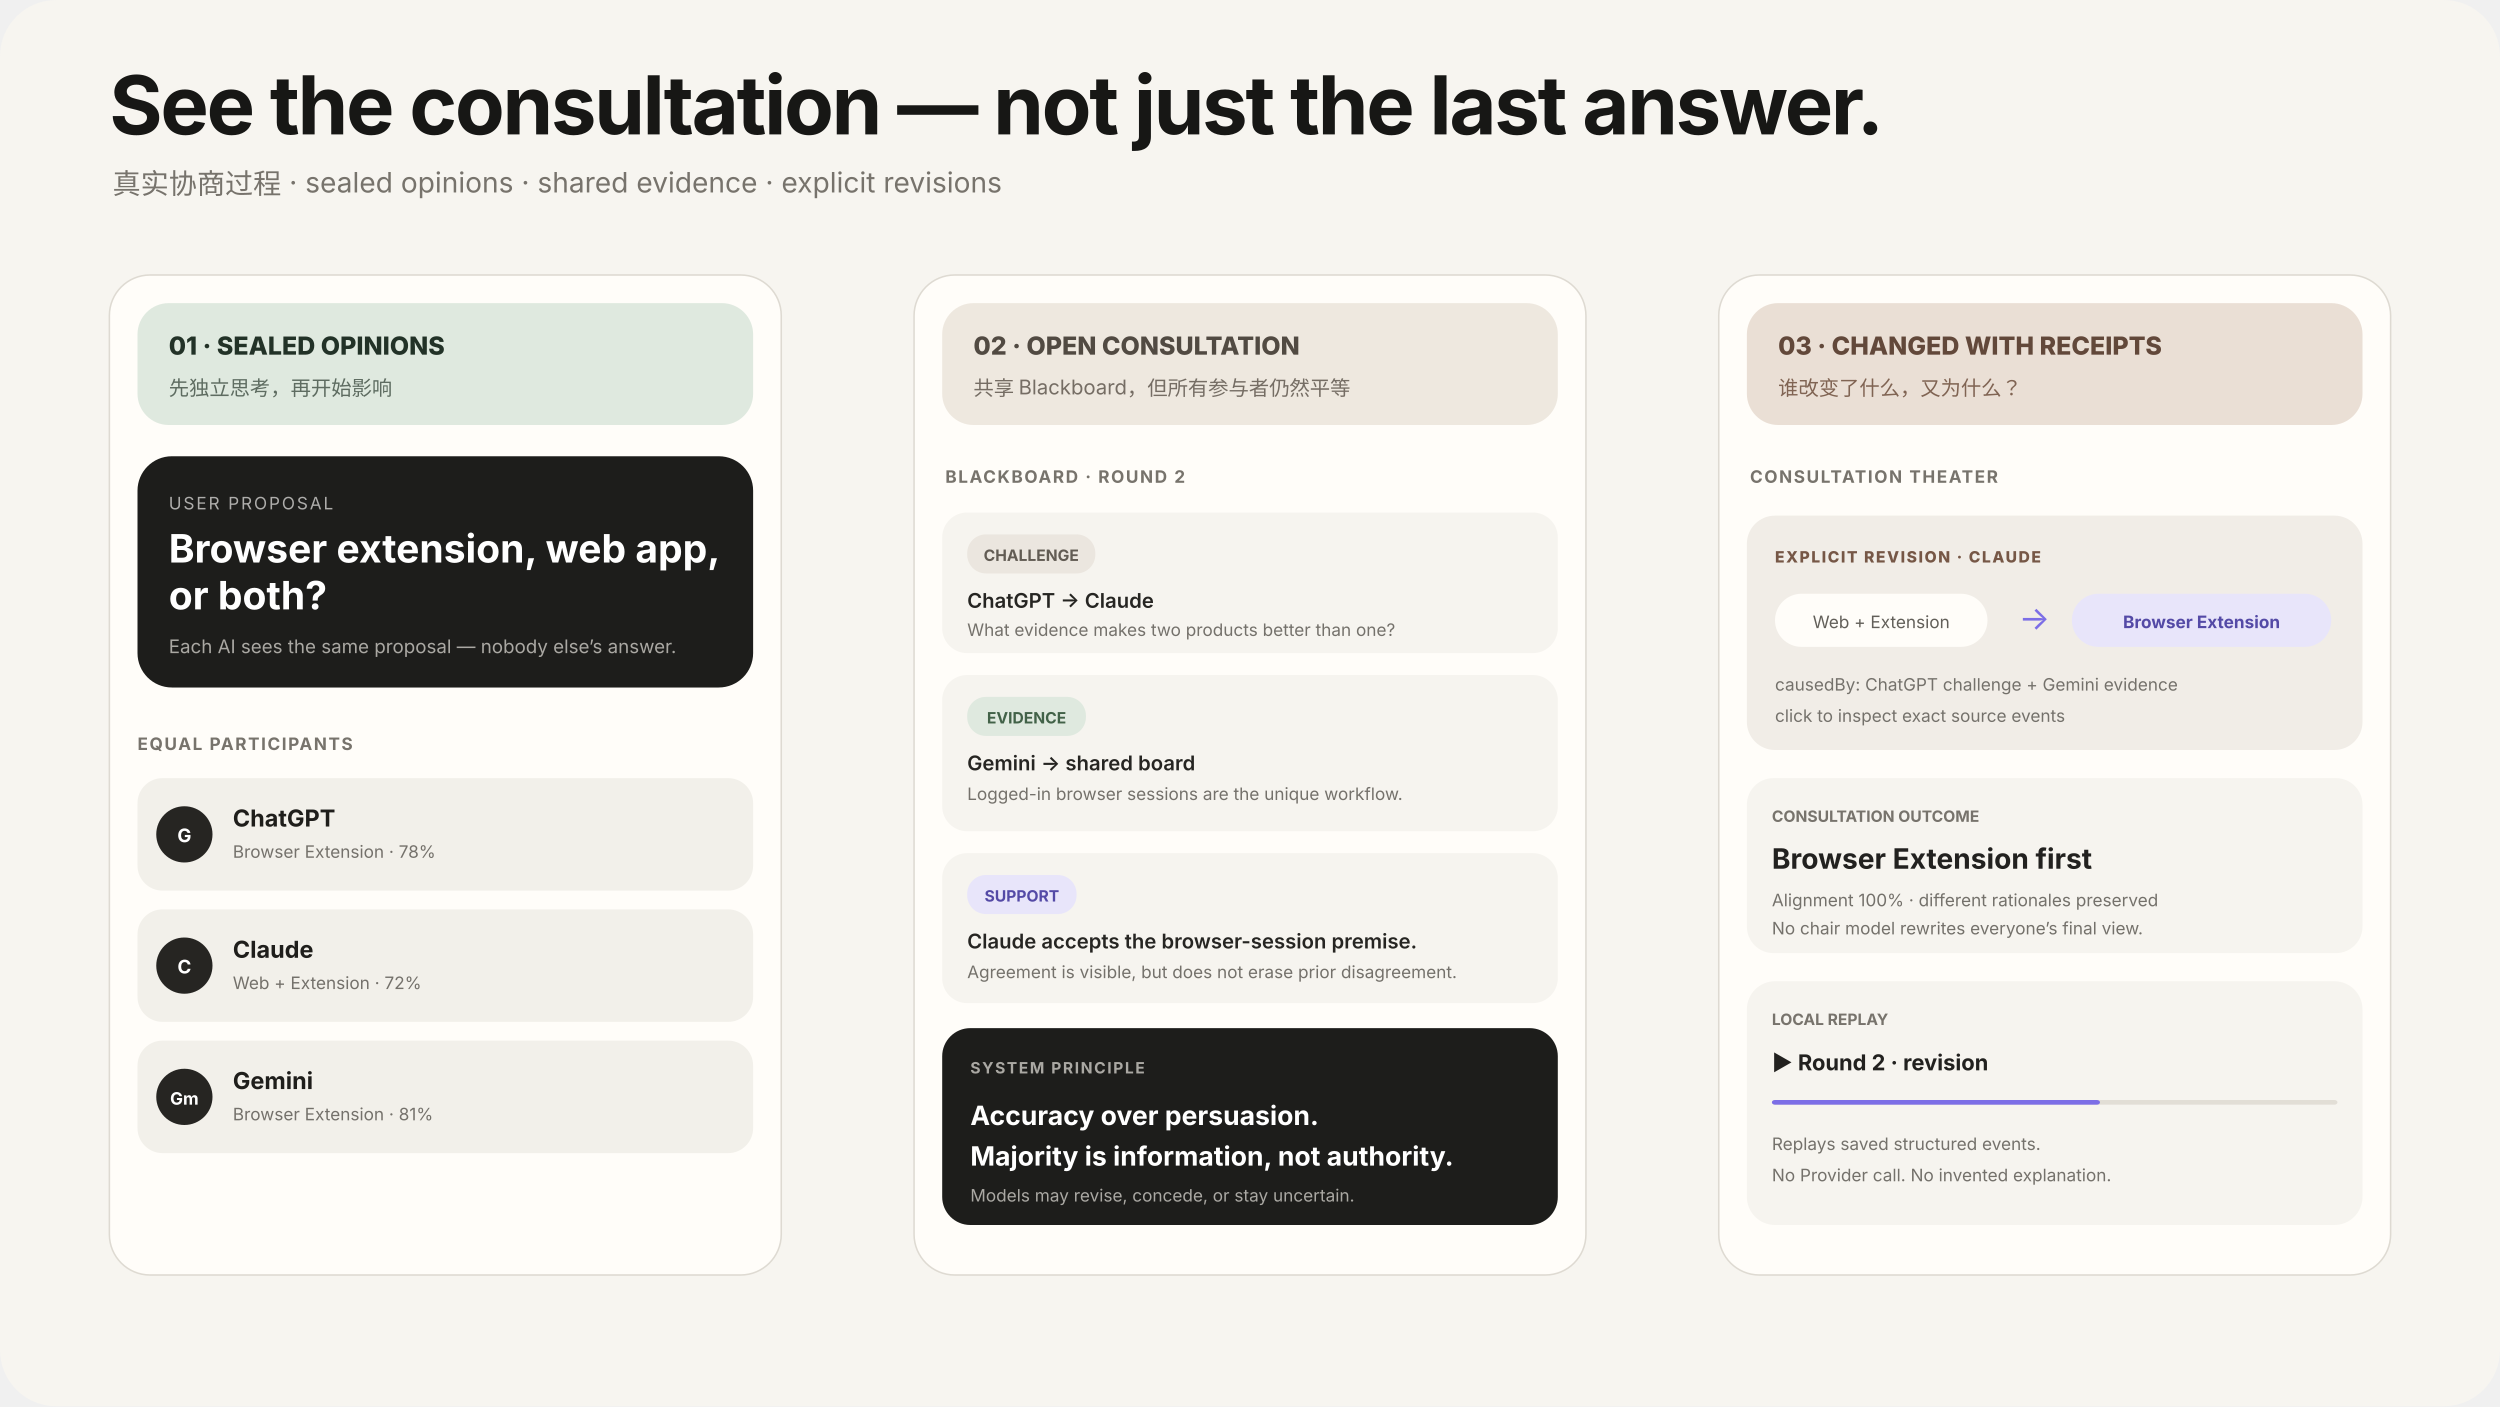
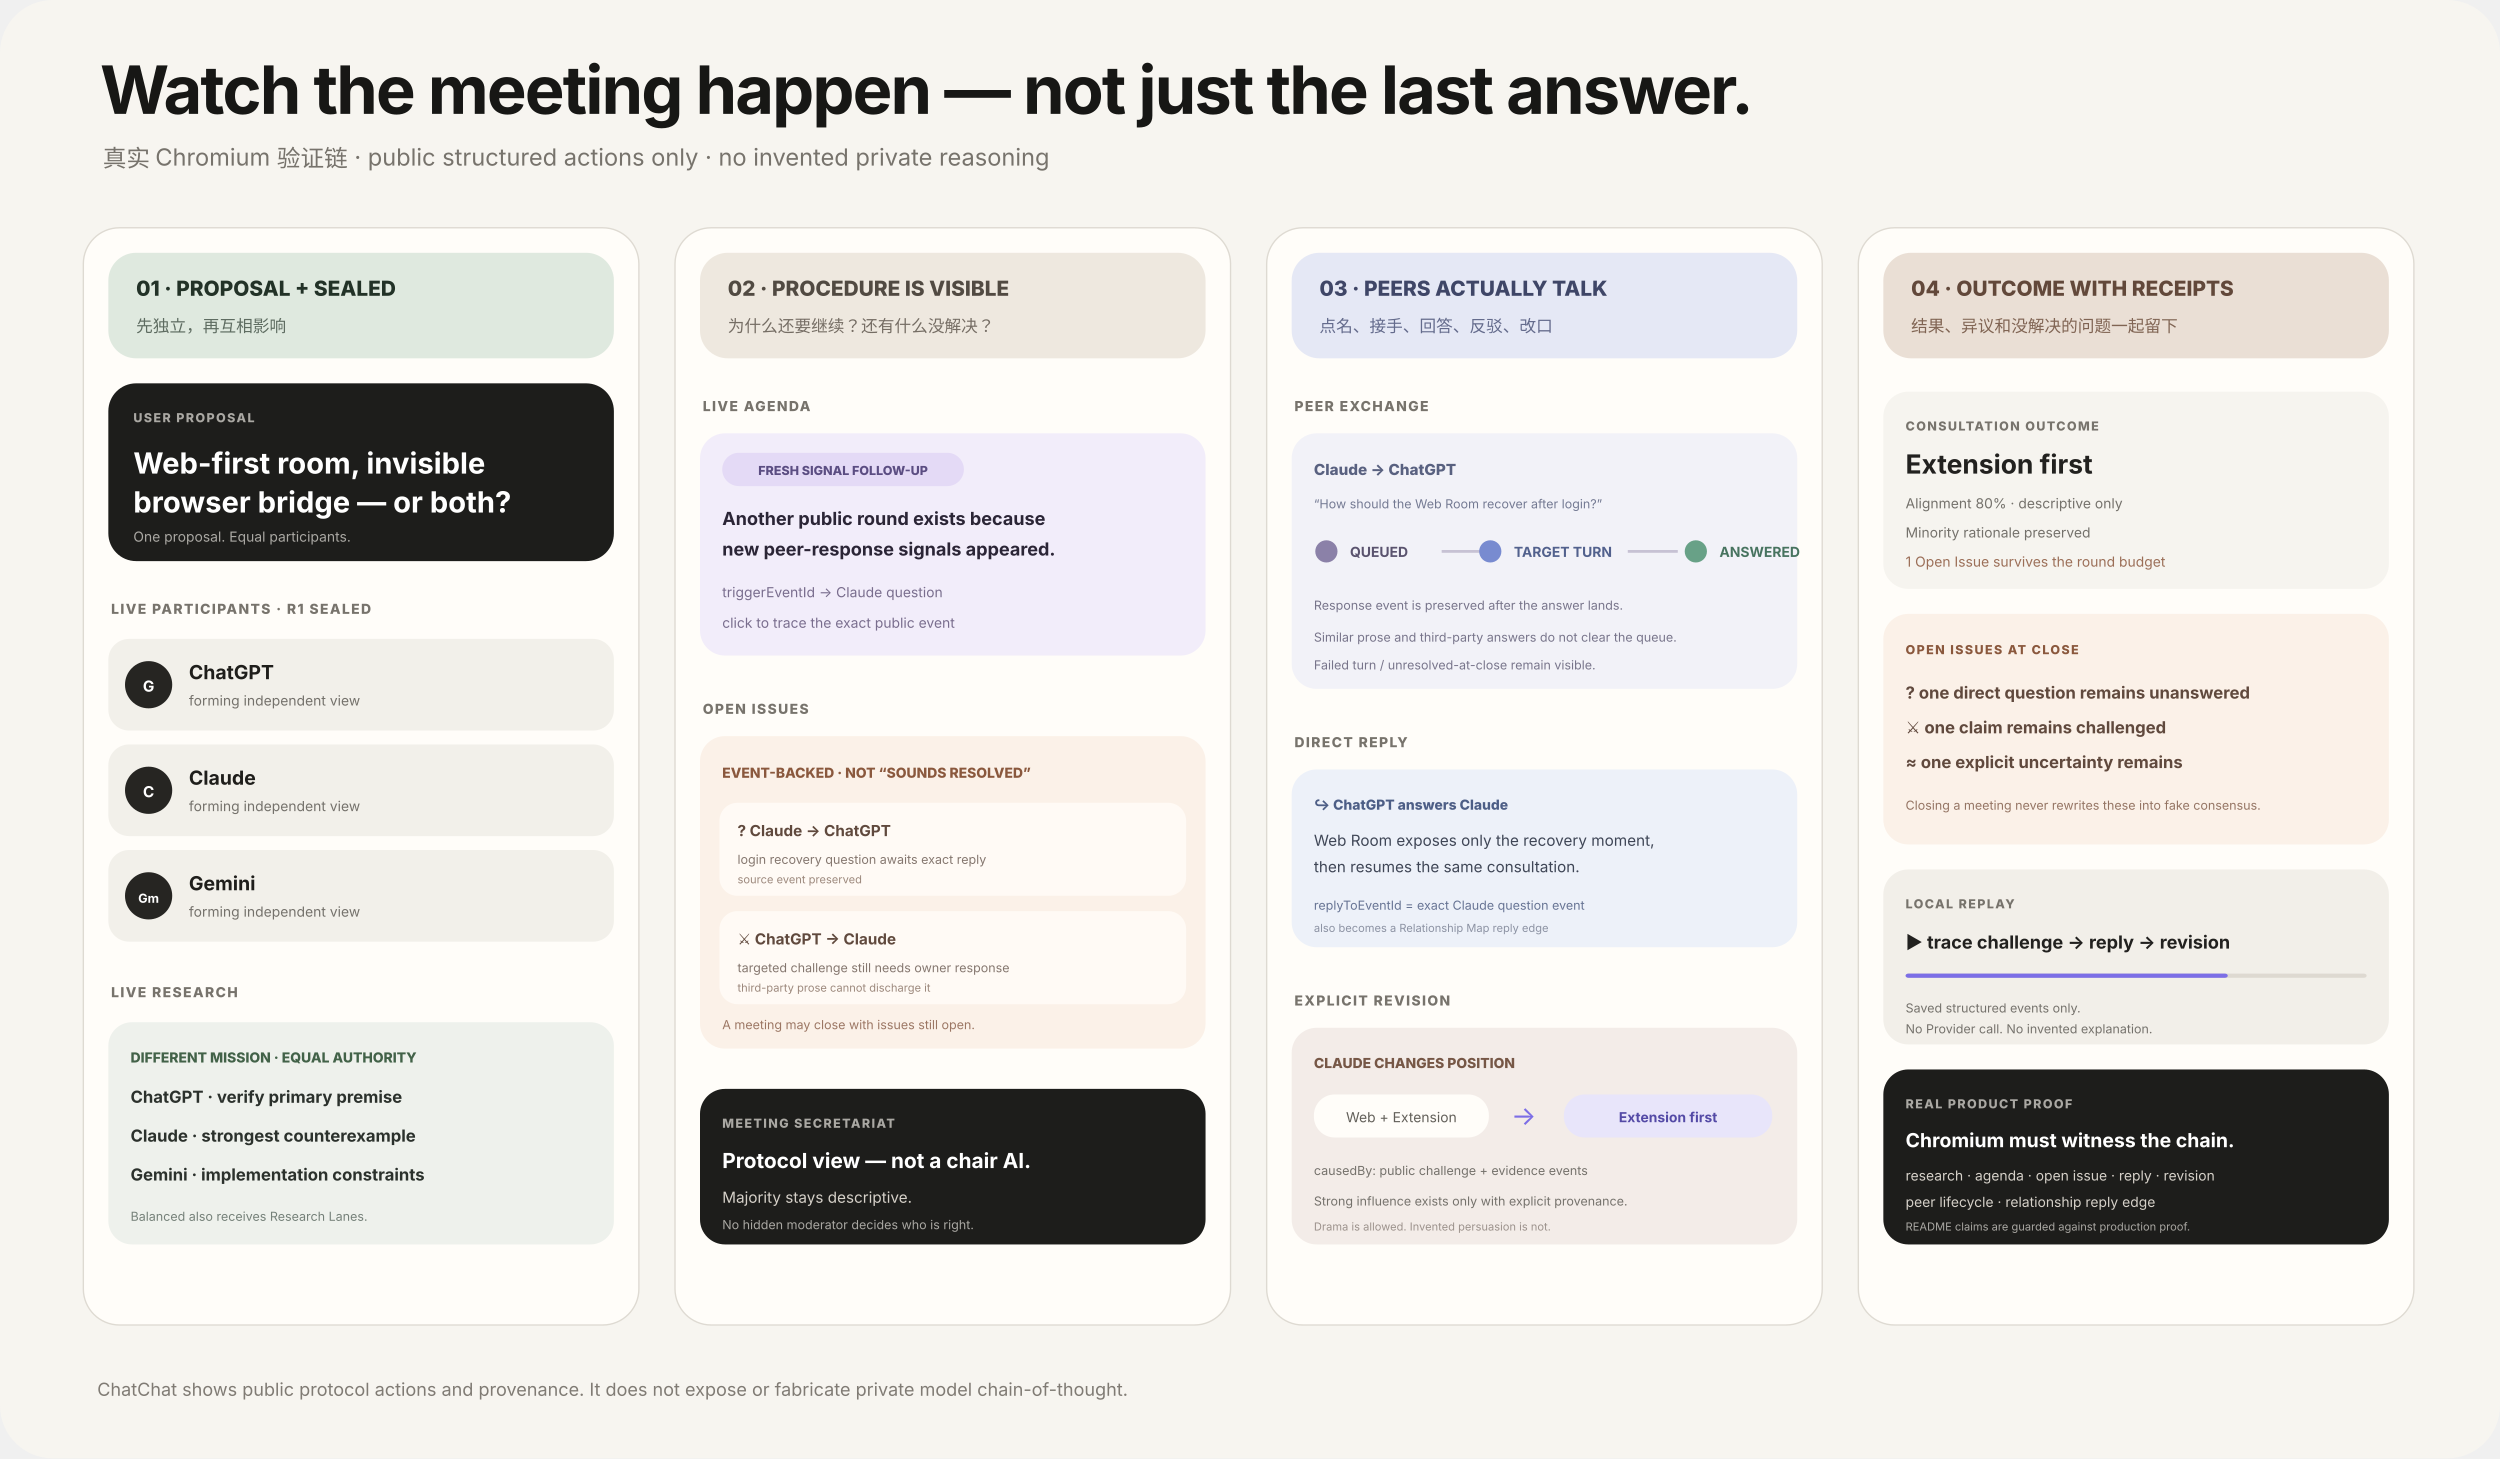
- <svg xmlns="http://www.w3.org/2000/svg" width="1600" height="900" viewBox="0 0 1600 900" role="img" aria-label="ChatChat three-act consultation demo">
-   <rect width="1600" height="900" rx="36" fill="#f7f5f0" />
+ <svg xmlns="http://www.w3.org/2000/svg" width="1800" height="1050" viewBox="0 0 1800 1050" role="img" aria-label="ChatChat real live consultation meeting demo">
+   <rect width="1800" height="1050" rx="38" fill="#f7f5f0" />
  <g font-family="ui-sans-serif,system-ui,-apple-system,BlinkMacSystemFont,'Segoe UI',sans-serif">
-     <text x="70" y="86" fill="#171715" font-size="52" font-weight="690" letter-spacing="-1.4">See the consultation — not just the last answer.</text>
-     <text x="72" y="124" fill="#77736c" font-size="18">真实协商过程 · sealed opinions · shared evidence · explicit revisions</text>
-     <g transform="translate(70 176)">
-       <rect width="430" height="640" rx="26" fill="#fffdf9" stroke="#dedad2" />
-       <rect x="18" y="18" width="394" height="78" rx="20" fill="#dfe9df" />
-       <text x="38" y="51" fill="#223227" font-size="16" font-weight="760">01 · SEALED OPINIONS</text>
-       <text x="38" y="77" fill="#5e6c61" font-size="13">先独立思考，再开始影响</text>
-       <rect x="18" y="116" width="394" height="148" rx="22" fill="#1d1d1b" />
-       <text x="38" y="150" fill="#aeadab" font-size="11" letter-spacing="1.2">USER PROPOSAL</text>
-       <text x="38" y="184" fill="#fff" font-size="25" font-weight="650">Browser extension, web app,</text>
-       <text x="38" y="214" fill="#fff" font-size="25" font-weight="650">or both?</text>
-       <text x="38" y="242" fill="#aaa8a3" font-size="12">Each AI sees the same proposal — nobody else’s answer.</text>
-       <g transform="translate(18 286)">
-         <text x="0" y="18" fill="#77736c" font-size="11" font-weight="730" letter-spacing="1">EQUAL PARTICIPANTS</text>
-         <g transform="translate(0 36)">
-           <rect width="394" height="72" rx="16" fill="#f2f0ea" />
-           <circle cx="30" cy="36" r="18" fill="#262522" />
-           <text x="30" y="41" fill="#fff" text-anchor="middle" font-size="12" font-weight="700">G</text>
-           <text x="61" y="31" fill="#1f1e1b" font-size="15" font-weight="680">ChatGPT</text>
-           <text x="61" y="51" fill="#74716b" font-size="11">Browser Extension · 78%</text>
-         </g>
-         <g transform="translate(0 120)">
-           <rect width="394" height="72" rx="16" fill="#f2f0ea" />
-           <circle cx="30" cy="36" r="18" fill="#262522" />
-           <text x="30" y="41" fill="#fff" text-anchor="middle" font-size="12" font-weight="700">C</text>
-           <text x="61" y="31" fill="#1f1e1b" font-size="15" font-weight="680">Claude</text>
-           <text x="61" y="51" fill="#74716b" font-size="11">Web + Extension · 72%</text>
-         </g>
-         <g transform="translate(0 204)">
-           <rect width="394" height="72" rx="16" fill="#f2f0ea" />
-           <circle cx="30" cy="36" r="18" fill="#262522" />
-           <text x="30" y="41" fill="#fff" text-anchor="middle" font-size="11" font-weight="700">Gm</text>
-           <text x="61" y="31" fill="#1f1e1b" font-size="15" font-weight="680">Gemini</text>
-           <text x="61" y="51" fill="#74716b" font-size="11">Browser Extension · 81%</text>
-         </g>
+     <text x="72" y="82" fill="#171715" font-size="48" font-weight="720" letter-spacing="-1.3">Watch the meeting happen — not just the last answer.</text>
+     <text x="74" y="120" fill="#77736c" font-size="17">真实 Chromium 验证链 · public structured actions only · no invented private reasoning</text>
+     <g transform="translate(60 164)">
+       <rect width="400" height="790" rx="26" fill="#fffdf9" stroke="#dedad2" />
+       <rect x="18" y="18" width="364" height="76" rx="20" fill="#dfe9df" />
+       <text x="38" y="49" fill="#223227" font-size="15" font-weight="800">01 · PROPOSAL + SEALED</text>
+       <text x="38" y="75" fill="#5e6c61" font-size="12">先独立，再互相影响</text>
+       <rect x="18" y="112" width="364" height="128" rx="20" fill="#1d1d1b" />
+       <text x="36" y="140" fill="#aaa8a3" font-size="9" font-weight="760" letter-spacing="1">USER PROPOSAL</text>
+       <text x="36" y="177" fill="#fff" font-size="21" font-weight="680">Web-first room, invisible</text>
+       <text x="36" y="205" fill="#fff" font-size="21" font-weight="680">browser bridge — or both?</text>
+       <text x="36" y="226" fill="#aaa8a3" font-size="10">One proposal. Equal participants.</text>
+       <text x="20" y="278" fill="#77736c" font-size="10" font-weight="800" letter-spacing="1">LIVE PARTICIPANTS · R1 SEALED</text>
+       <g transform="translate(18 296)">
+         <rect width="364" height="66" rx="15" fill="#f2f0ea" />
+         <circle cx="29" cy="33" r="17" fill="#262522" />
+         <text x="29" y="38" fill="#fff" text-anchor="middle" font-size="11" font-weight="700">G</text>
+         <text x="58" y="29" fill="#1f1e1b" font-size="14" font-weight="700">ChatGPT</text>
+         <text x="58" y="48" fill="#74716b" font-size="10">forming independent view</text>
+       </g>
+       <g transform="translate(18 372)">
+         <rect width="364" height="66" rx="15" fill="#f2f0ea" />
+         <circle cx="29" cy="33" r="17" fill="#262522" />
+         <text x="29" y="38" fill="#fff" text-anchor="middle" font-size="11" font-weight="700">C</text>
+         <text x="58" y="29" fill="#1f1e1b" font-size="14" font-weight="700">Claude</text>
+         <text x="58" y="48" fill="#74716b" font-size="10">forming independent view</text>
+       </g>
+       <g transform="translate(18 448)">
+         <rect width="364" height="66" rx="15" fill="#f2f0ea" />
+         <circle cx="29" cy="33" r="17" fill="#262522" />
+         <text x="29" y="38" fill="#fff" text-anchor="middle" font-size="9" font-weight="700">Gm</text>
+         <text x="58" y="29" fill="#1f1e1b" font-size="14" font-weight="700">Gemini</text>
+         <text x="58" y="48" fill="#74716b" font-size="10">forming independent view</text>
+       </g>
+       <text x="20" y="554" fill="#77736c" font-size="10" font-weight="800" letter-spacing="1">LIVE RESEARCH</text>
+       <g transform="translate(18 572)">
+         <rect width="364" height="160" rx="17" fill="#eef1ec" />
+         <text x="16" y="29" fill="#426248" font-size="10" font-weight="800">DIFFERENT MISSION · EQUAL AUTHORITY</text>
+         <text x="16" y="58" fill="#2b312c" font-size="12" font-weight="680">ChatGPT  · verify primary premise</text>
+         <text x="16" y="86" fill="#2b312c" font-size="12" font-weight="680">Claude   · strongest counterexample</text>
+         <text x="16" y="114" fill="#2b312c" font-size="12" font-weight="680">Gemini   · implementation constraints</text>
+         <text x="16" y="143" fill="#748078" font-size="9">Balanced also receives Research Lanes.</text>
      </g>
    </g>
-     <g transform="translate(585 176)">
-       <rect width="430" height="640" rx="26" fill="#fffdf9" stroke="#dedad2" />
-       <rect x="18" y="18" width="394" height="78" rx="20" fill="#eee8df" />
-       <text x="38" y="51" fill="#514a42" font-size="16" font-weight="760">02 · OPEN CONSULTATION</text>
-       <text x="38" y="77" fill="#756d64" font-size="13">共享 Blackboard，但所有参与者仍然平等</text>
-       <text x="20" y="133" fill="#77736c" font-size="11" font-weight="730" letter-spacing="1">BLACKBOARD · ROUND 2</text>
-       <g transform="translate(18 152)">
-         <rect width="394" height="90" rx="16" fill="#f6f4ef" />
-         <rect x="16" y="14" width="82" height="25" rx="12" fill="#ebe6df" />
-         <text x="57" y="31" fill="#625c54" text-anchor="middle" font-size="10" font-weight="730">CHALLENGE</text>
-         <text x="16" y="61" fill="#262522" font-size="13" font-weight="610">ChatGPT → Claude</text>
-         <text x="16" y="79" fill="#74716b" font-size="11">What evidence makes two products better than one?</text>
+     <g transform="translate(486 164)">
+       <rect width="400" height="790" rx="26" fill="#fffdf9" stroke="#dedad2" />
+       <rect x="18" y="18" width="364" height="76" rx="20" fill="#eee8df" />
+       <text x="38" y="49" fill="#514a42" font-size="15" font-weight="800">02 · PROCEDURE IS VISIBLE</text>
+       <text x="38" y="75" fill="#756d64" font-size="12">为什么还要继续？还有什么没解决？</text>
+       <text x="20" y="132" fill="#77736c" font-size="10" font-weight="800" letter-spacing="1">LIVE AGENDA</text>
+       <g transform="translate(18 148)">
+         <rect width="364" height="160" rx="18" fill="#f2edfa" />
+         <rect x="16" y="14" width="174" height="24" rx="12" fill="#e4daf6" />
+         <text x="103" y="30" fill="#5b4d82" text-anchor="middle" font-size="9" font-weight="800">FRESH SIGNAL FOLLOW-UP</text>
+         <text x="16" y="66" fill="#2b2536" font-size="13" font-weight="700">Another public round exists because</text>
+         <text x="16" y="88" fill="#2b2536" font-size="13" font-weight="700">new peer-response signals appeared.</text>
+         <text x="16" y="118" fill="#796d8d" font-size="10">triggerEventId → Claude question</text>
+         <text x="16" y="140" fill="#796d8d" font-size="10">click to trace the exact public event</text>
      </g>
-       <g transform="translate(18 256)">
-         <rect width="394" height="100" rx="16" fill="#f6f4ef" />
-         <rect x="16" y="14" width="76" height="25" rx="12" fill="#dfe9df" />
-         <text x="54" y="31" fill="#426248" text-anchor="middle" font-size="10" font-weight="730">EVIDENCE</text>
-         <text x="16" y="61" fill="#262522" font-size="13" font-weight="610">Gemini → shared board</text>
-         <text x="16" y="80" fill="#74716b" font-size="11">Logged-in browser sessions are the unique workflow.</text>
+       <text x="20" y="350" fill="#77736c" font-size="10" font-weight="800" letter-spacing="1">OPEN ISSUES</text>
+       <g transform="translate(18 366)">
+         <rect width="364" height="225" rx="18" fill="#fbf1e8" />
+         <text x="16" y="30" fill="#8a583d" font-size="10" font-weight="800">EVENT-BACKED · NOT “SOUNDS RESOLVED”</text>
+         <g transform="translate(14 48)">
+           <rect width="336" height="67" rx="13" fill="#fffaf5" />
+           <text x="13" y="24" fill="#60493d" font-size="11" font-weight="700">? Claude → ChatGPT</text>
+           <text x="13" y="44" fill="#84766e" font-size="9">login recovery question awaits exact reply</text>
+           <text x="13" y="58" fill="#9b877b" font-size="8">source event preserved</text>
+         </g>
+         <g transform="translate(14 126)">
+           <rect width="336" height="67" rx="13" fill="#fffaf5" />
+           <text x="13" y="24" fill="#60493d" font-size="11" font-weight="700">⚔ ChatGPT → Claude</text>
+           <text x="13" y="44" fill="#84766e" font-size="9">targeted challenge still needs owner response</text>
+           <text x="13" y="58" fill="#9b877b" font-size="8">third-party prose cannot discharge it</text>
+         </g>
+         <text x="16" y="211" fill="#9b7663" font-size="9">A meeting may close with issues still open.</text>
      </g>
-       <g transform="translate(18 370)">
-         <rect width="394" height="96" rx="16" fill="#f6f4ef" />
-         <rect x="16" y="14" width="70" height="25" rx="12" fill="#e8e5fa" />
-         <text x="51" y="31" fill="#544aa6" text-anchor="middle" font-size="10" font-weight="730">SUPPORT</text>
-         <text x="16" y="61" fill="#262522" font-size="13" font-weight="610">Claude accepts the browser-session premise.</text>
-         <text x="16" y="80" fill="#74716b" font-size="11">Agreement is visible, but does not erase prior disagreement.</text>
-       </g>
-       <g transform="translate(18 482)">
-         <rect width="394" height="126" rx="18" fill="#1d1d1b" />
-         <text x="18" y="29" fill="#aaa8a3" font-size="10" font-weight="730" letter-spacing="1">SYSTEM PRINCIPLE</text>
-         <text x="18" y="62" fill="#fff" font-size="17" font-weight="650">Accuracy over persuasion.</text>
-         <text x="18" y="88" fill="#fff" font-size="17" font-weight="650">Majority is information, not authority.</text>
-         <text x="18" y="111" fill="#aaa8a3" font-size="11">Models may revise, concede, or stay uncertain.</text>
+       <g transform="translate(18 620)">
+         <rect width="364" height="112" rx="18" fill="#1d1d1b" />
+         <text x="16" y="28" fill="#aaa8a3" font-size="9" font-weight="800" letter-spacing="1">MEETING SECRETARIAT</text>
+         <text x="16" y="57" fill="#fff" font-size="15" font-weight="680">Protocol view — not a chair AI.</text>
+         <text x="16" y="82" fill="#d6d1c9" font-size="11">Majority stays descriptive.</text>
+         <text x="16" y="101" fill="#aaa8a3" font-size="9">No hidden moderator decides who is right.</text>
      </g>
    </g>
-     <g transform="translate(1100 176)">
-       <rect width="430" height="640" rx="26" fill="#fffdf9" stroke="#dedad2" />
-       <rect x="18" y="18" width="394" height="78" rx="20" fill="#eadfd5" />
-       <text x="38" y="51" fill="#62483a" font-size="16" font-weight="760">03 · CHANGED WITH RECEIPTS</text>
-       <text x="38" y="77" fill="#806453" font-size="13">谁改变了什么，又为什么？</text>
-       <text x="20" y="133" fill="#77736c" font-size="11" font-weight="730" letter-spacing="1">CONSULTATION THEATER</text>
-       <g transform="translate(18 154)">
-         <rect width="394" height="150" rx="18" fill="#f1ede7" />
-         <text x="18" y="30" fill="#765746" font-size="10" font-weight="760" letter-spacing="1">EXPLICIT REVISION · CLAUDE</text>
-         <rect x="18" y="50" width="136" height="34" rx="17" fill="#fffdf9" />
-         <text x="86" y="72" fill="#625f59" text-anchor="middle" font-size="11">Web + Extension</text>
-         <text x="174" y="73" fill="#7c6ee6" font-size="21">→</text>
-         <rect x="208" y="50" width="166" height="34" rx="17" fill="#e8e5fa" />
-         <text x="291" y="72" fill="#544aa6" text-anchor="middle" font-size="11" font-weight="700">Browser Extension</text>
-         <text x="18" y="112" fill="#74716b" font-size="11">causedBy: ChatGPT challenge + Gemini evidence</text>
-         <text x="18" y="132" fill="#74716b" font-size="11">click to inspect exact source events</text>
+     <g transform="translate(912 164)">
+       <rect width="400" height="790" rx="26" fill="#fffdf9" stroke="#dedad2" />
+       <rect x="18" y="18" width="364" height="76" rx="20" fill="#e5e8f5" />
+       <text x="38" y="49" fill="#3f4667" font-size="15" font-weight="800">03 · PEERS ACTUALLY TALK</text>
+       <text x="38" y="75" fill="#646b8c" font-size="12">点名、接手、回答、反驳、改口</text>
+       <text x="20" y="132" fill="#77736c" font-size="10" font-weight="800" letter-spacing="1">PEER EXCHANGE</text>
+       <g transform="translate(18 148)">
+         <rect width="364" height="184" rx="18" fill="#f2f2f8" />
+         <text x="16" y="30" fill="#596180" font-size="11" font-weight="800">Claude → ChatGPT</text>
+         <text x="16" y="54" fill="#737992" font-size="9">“How should the Web Room recover after login?”</text>
+         <g transform="translate(16 76)">
+           <circle cx="9" cy="9" r="8" fill="#8b81a8" />
+           <text x="26" y="13" fill="#5a536e" font-size="10" font-weight="700">QUEUED</text>
+           <line x1="92" y1="9" x2="132" y2="9" stroke="#c7c2d4" stroke-width="2" />
+         </g>
+         <g transform="translate(134 76)">
+           <circle cx="9" cy="9" r="8" fill="#788bd0" />
+           <text x="26" y="13" fill="#52618d" font-size="10" font-weight="700">TARGET TURN</text>
+           <line x1="108" y1="9" x2="144" y2="9" stroke="#c7c2d4" stroke-width="2" />
+         </g>
+         <g transform="translate(282 76)">
+           <circle cx="9" cy="9" r="8" fill="#68a187" />
+           <text x="26" y="13" fill="#47735f" font-size="10" font-weight="700">ANSWERED</text>
+         </g>
+         <text x="16" y="127" fill="#77748a" font-size="9">Response event is preserved after the answer lands.</text>
+         <text x="16" y="150" fill="#77748a" font-size="9">Similar prose and third-party answers do not clear the queue.</text>
+         <text x="16" y="170" fill="#77748a" font-size="9">Failed turn / unresolved-at-close remain visible.</text>
      </g>
-       <g transform="translate(18 322)">
-         <rect width="394" height="112" rx="17" fill="#f6f4ef" />
-         <text x="16" y="28" fill="#77736c" font-size="10" font-weight="730">CONSULTATION OUTCOME</text>
-         <text x="16" y="58" fill="#22211f" font-size="18" font-weight="680">Browser Extension first</text>
-         <text x="16" y="82" fill="#74716b" font-size="11">Alignment 100% · different rationales preserved</text>
-         <text x="16" y="100" fill="#74716b" font-size="11">No chair model rewrites everyone’s final view.</text>
+       <text x="20" y="374" fill="#77736c" font-size="10" font-weight="800" letter-spacing="1">DIRECT REPLY</text>
+       <g transform="translate(18 390)">
+         <rect width="364" height="128" rx="18" fill="#edf1f9" />
+         <text x="16" y="29" fill="#4d5e86" font-size="10" font-weight="800">↪ ChatGPT answers Claude</text>
+         <text x="16" y="55" fill="#3f4656" font-size="11">Web Room exposes only the recovery moment,</text>
+         <text x="16" y="74" fill="#3f4656" font-size="11">then resumes the same consultation.</text>
+         <text x="16" y="101" fill="#667393" font-size="9">replyToEventId = exact Claude question event</text>
+         <text x="16" y="117" fill="#8b91a2" font-size="8">also becomes a Relationship Map reply edge</text>
      </g>
-       <g transform="translate(18 452)">
-         <rect width="394" height="156" rx="18" fill="#f6f4ef" />
-         <text x="16" y="28" fill="#77736c" font-size="10" font-weight="730">LOCAL REPLAY</text>
-         <text x="16" y="57" fill="#22211f" font-size="14" font-weight="650">▶ Round 2 · revision</text>
-         <rect x="16" y="76" width="362" height="3" rx="2" fill="#e2ded6" />
-         <rect x="16" y="76" width="210" height="3" rx="2" fill="#7c6ee6" />
-         <text x="16" y="108" fill="#74716b" font-size="11">Replays saved structured events.</text>
-         <text x="16" y="128" fill="#74716b" font-size="11">No Provider call. No invented explanation.</text>
+       <text x="20" y="560" fill="#77736c" font-size="10" font-weight="800" letter-spacing="1">EXPLICIT REVISION</text>
+       <g transform="translate(18 576)">
+         <rect width="364" height="156" rx="18" fill="#f3ece8" />
+         <text x="16" y="29" fill="#765746" font-size="10" font-weight="800">CLAUDE CHANGES POSITION</text>
+         <rect x="16" y="48" width="126" height="31" rx="15" fill="#fffdf9" />
+         <text x="79" y="68" fill="#625f59" text-anchor="middle" font-size="10">Web + Extension</text>
+         <text x="158" y="70" fill="#7c6ee6" font-size="19">→</text>
+         <rect x="196" y="48" width="150" height="31" rx="15" fill="#e8e5fa" />
+         <text x="271" y="68" fill="#544aa6" text-anchor="middle" font-size="10" font-weight="700">Extension first</text>
+         <text x="16" y="106" fill="#74716b" font-size="9">causedBy: public challenge + evidence events</text>
+         <text x="16" y="128" fill="#74716b" font-size="9">Strong influence exists only with explicit provenance.</text>
+         <text x="16" y="146" fill="#9b918b" font-size="8">Drama is allowed. Invented persuasion is not.</text>
      </g>
    </g>
+     <g transform="translate(1338 164)">
+       <rect width="400" height="790" rx="26" fill="#fffdf9" stroke="#dedad2" />
+       <rect x="18" y="18" width="364" height="76" rx="20" fill="#eadfd5" />
+       <text x="38" y="49" fill="#62483a" font-size="15" font-weight="800">04 · OUTCOME WITH RECEIPTS</text>
+       <text x="38" y="75" fill="#806453" font-size="12">结果、异议和没解决的问题一起留下</text>
+       <g transform="translate(18 118)">
+         <rect width="364" height="142" rx="18" fill="#f6f4ef" />
+         <text x="16" y="28" fill="#77736c" font-size="9" font-weight="800" letter-spacing="1">CONSULTATION OUTCOME</text>
+         <text x="16" y="59" fill="#22211f" font-size="19" font-weight="700">Extension first</text>
+         <text x="16" y="84" fill="#74716b" font-size="10">Alignment 80% · descriptive only</text>
+         <text x="16" y="105" fill="#74716b" font-size="10">Minority rationale preserved</text>
+         <text x="16" y="126" fill="#9b6e57" font-size="10">1 Open Issue survives the round budget</text>
+       </g>
+       <g transform="translate(18 278)">
+         <rect width="364" height="166" rx="18" fill="#fbf1e8" />
+         <text x="16" y="29" fill="#8a583d" font-size="9" font-weight="800" letter-spacing="1">OPEN ISSUES AT CLOSE</text>
+         <text x="16" y="61" fill="#60493d" font-size="12" font-weight="700">? one direct question remains unanswered</text>
+         <text x="16" y="86" fill="#60493d" font-size="12" font-weight="700">⚔ one claim remains challenged</text>
+         <text x="16" y="111" fill="#60493d" font-size="12" font-weight="700">≈ one explicit uncertainty remains</text>
+         <text x="16" y="141" fill="#947463" font-size="9">Closing a meeting never rewrites these into fake consensus.</text>
+       </g>
+       <g transform="translate(18 462)">
+         <rect width="364" height="126" rx="18" fill="#f2efe9" />
+         <text x="16" y="28" fill="#77736c" font-size="9" font-weight="800" letter-spacing="1">LOCAL REPLAY</text>
+         <text x="16" y="57" fill="#22211f" font-size="13" font-weight="700">▶ trace challenge → reply → revision</text>
+         <rect x="16" y="75" width="332" height="3" rx="2" fill="#ded9d1" />
+         <rect x="16" y="75" width="232" height="3" rx="2" fill="#7c6ee6" />
+         <text x="16" y="103" fill="#74716b" font-size="9">Saved structured events only.</text>
+         <text x="16" y="118" fill="#74716b" font-size="9">No Provider call. No invented explanation.</text>
+       </g>
+       <g transform="translate(18 606)">
+         <rect width="364" height="126" rx="18" fill="#1d1d1b" />
+         <text x="16" y="28" fill="#aaa8a3" font-size="9" font-weight="800" letter-spacing="1">REAL PRODUCT PROOF</text>
+         <text x="16" y="56" fill="#fff" font-size="14" font-weight="680">Chromium must witness the chain.</text>
+         <text x="16" y="80" fill="#d6d1c9" font-size="10">research · agenda · open issue · reply · revision</text>
+         <text x="16" y="99" fill="#d6d1c9" font-size="10">peer lifecycle · relationship reply edge</text>
+         <text x="16" y="116" fill="#aaa8a3" font-size="8">README claims are guarded against production proof.</text>
+       </g>
+     </g>
+     <text x="70" y="1005" fill="#807b74" font-size="13">ChatChat shows public protocol actions and provenance. It does not expose or fabricate private model chain-of-thought.</text>
  </g>
</svg>
